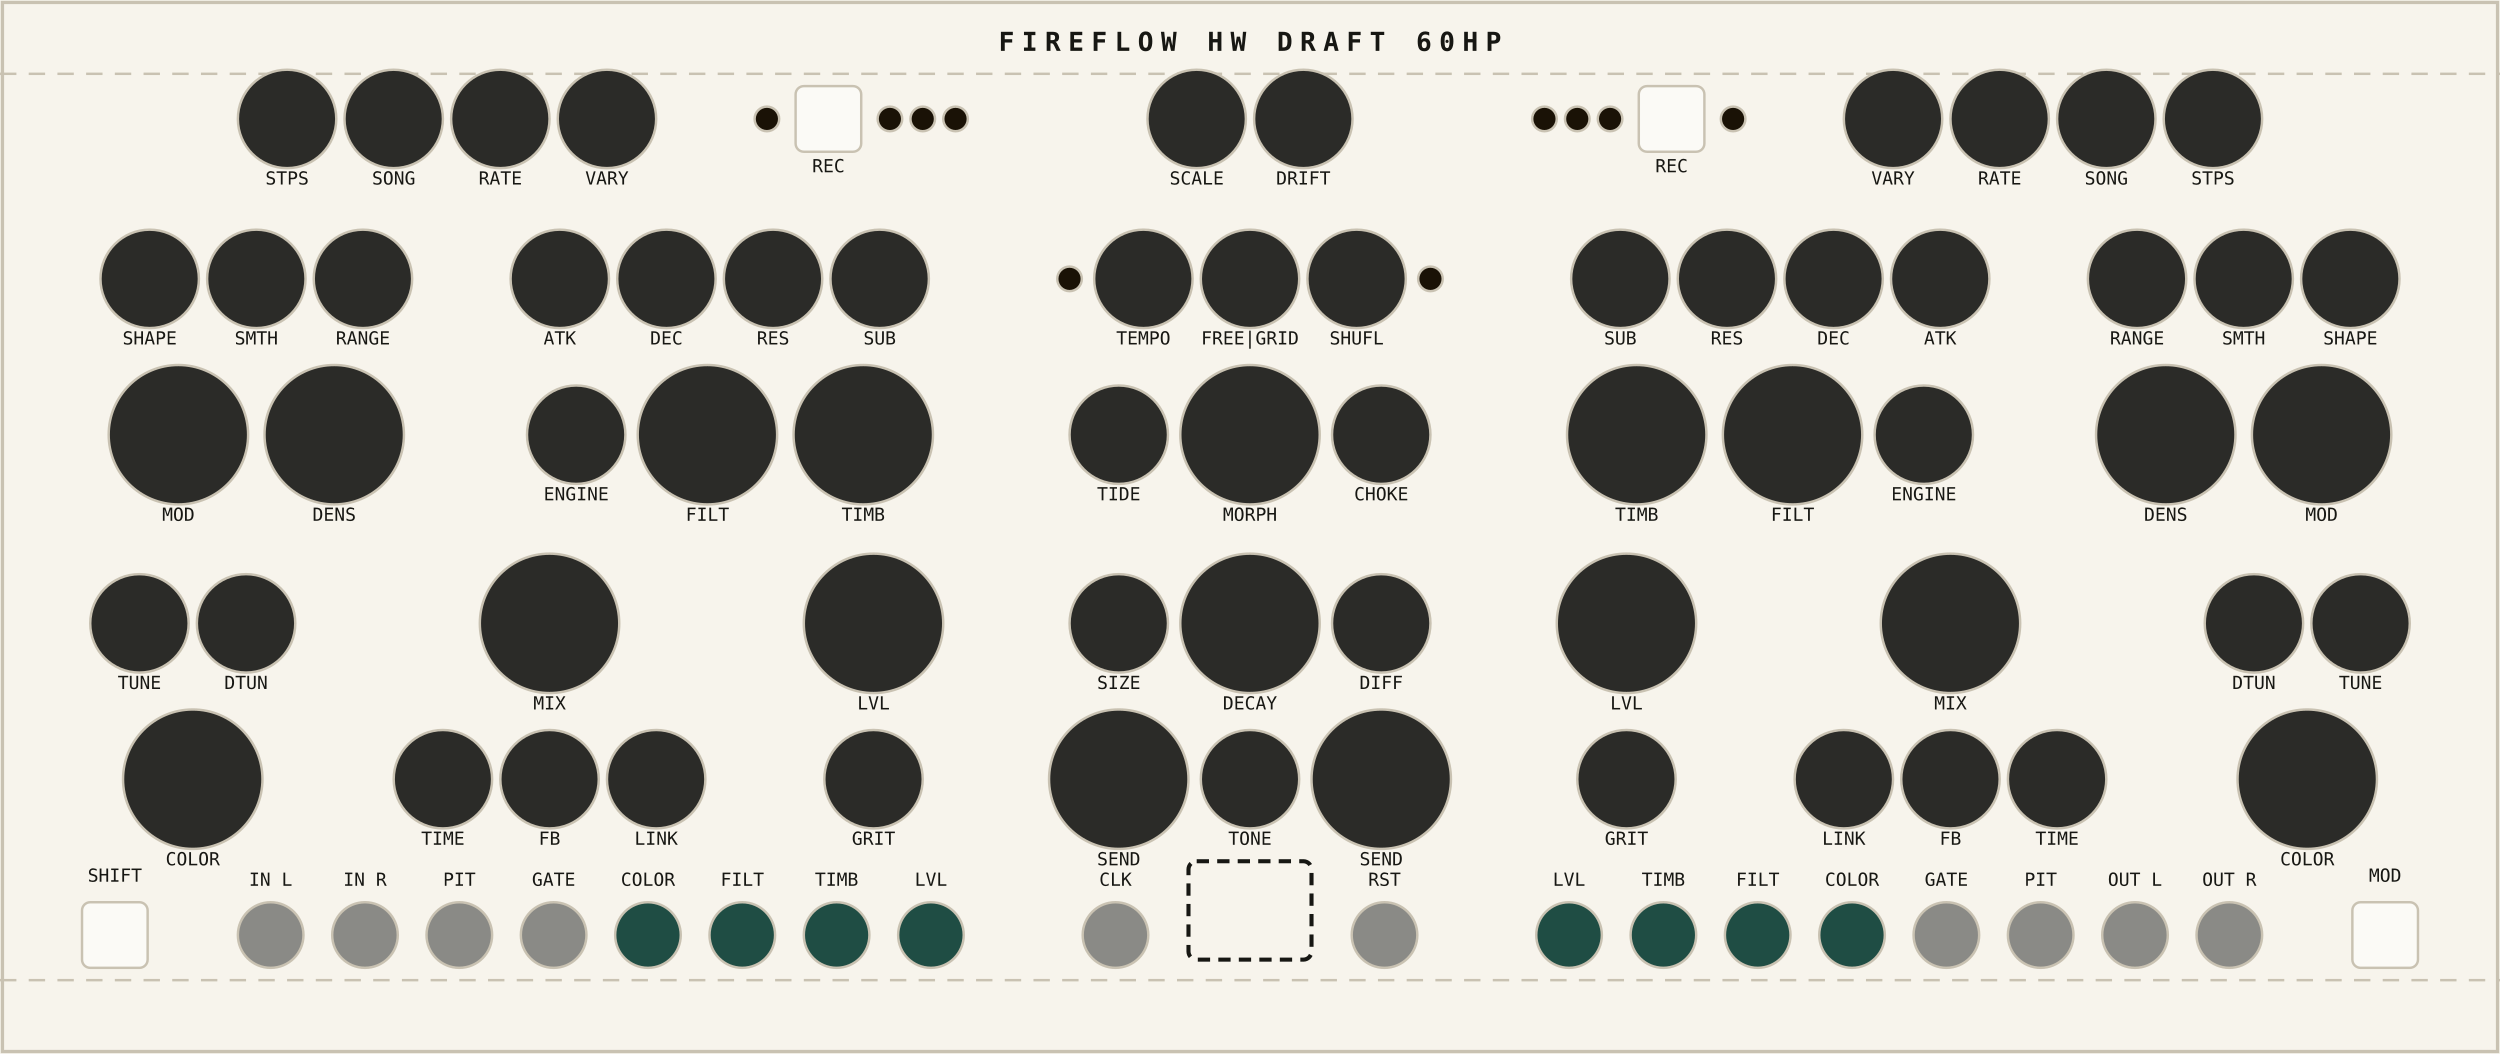
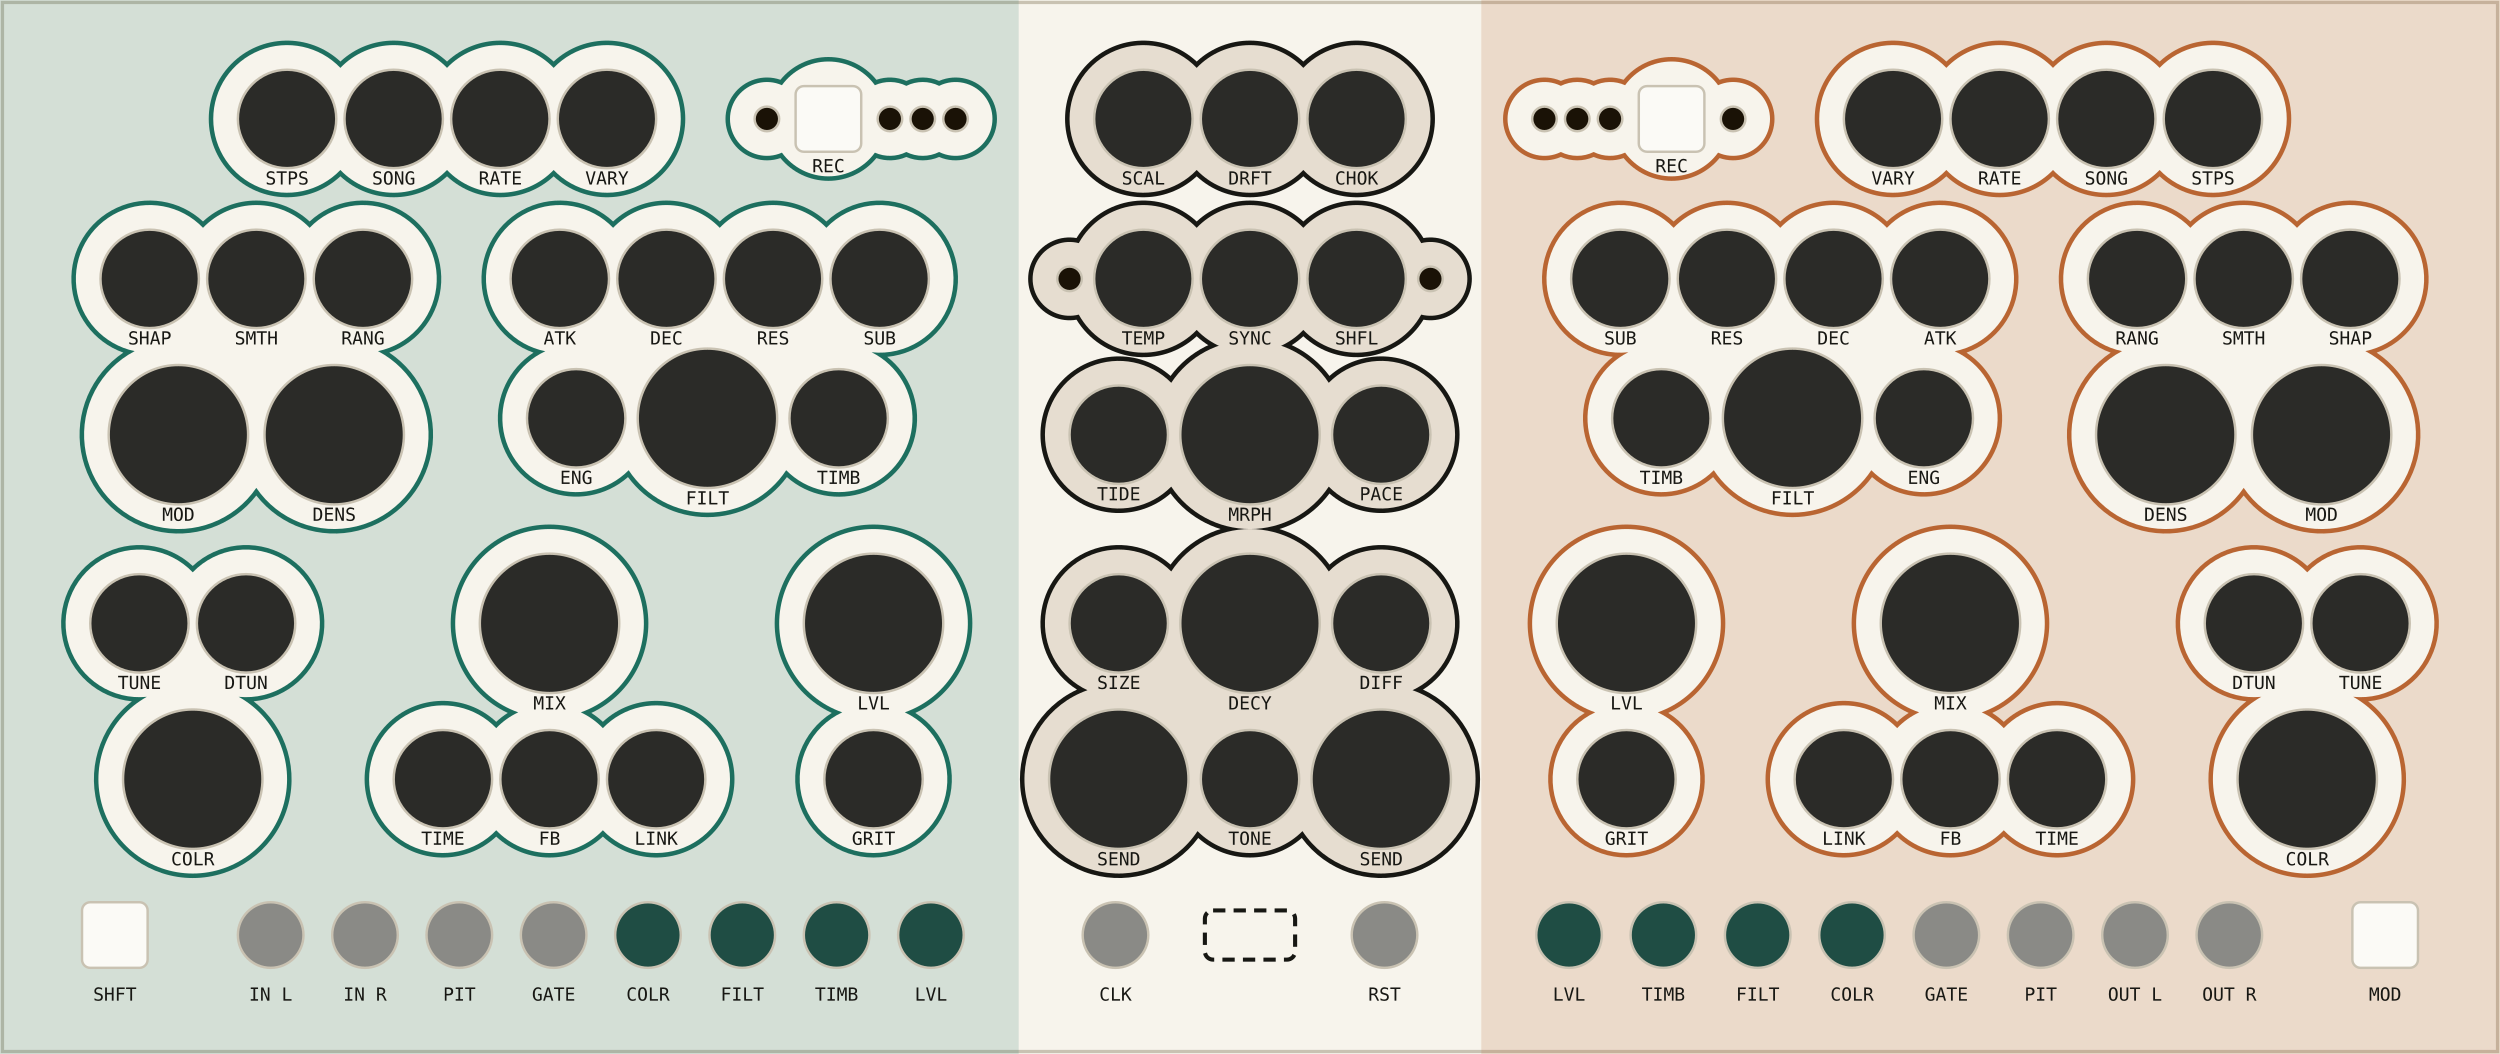
<svg xmlns="http://www.w3.org/2000/svg" width="304.80mm" height="128.50mm" viewBox="0 0 304.80 128.50">
  <rect width="304.80" height="128.50" fill="#f7f4ec" />
  <rect x="0.3" y="0.3" width="304.20" height="127.90" fill="none" stroke="#c9c2b2" stroke-width="0.4" />
-   <line x1="0" y1="9.00" x2="304.80" y2="9.00" stroke="#c9c2b2" stroke-width="0.3" stroke-dasharray="2,1.5" />
-   <line x1="0" y1="119.50" x2="304.80" y2="119.50" stroke="#c9c2b2" stroke-width="0.3" stroke-dasharray="2,1.5" />
-   <rect x="144.90" y="105.00" width="15.00" height="12.00" rx="1" fill="none" stroke="#171713" stroke-width="0.5" stroke-dasharray="1.5,1" />
+   <rect x="0" y="0" width="124.20" height="128.50" fill="#1d6f5f" fill-opacity="0.16" />
+   <rect x="180.60" y="0" width="124.20" height="128.50" fill="#b96532" fill-opacity="0.18" />
+   <path fill="#1d6f5f" d="M41.500,21.497A9.550,9.550 0 1 1 41.500,7.503A9.550,9.550 0 0 1 54.500,7.503A9.550,9.550 0 0 1 67.500,7.503A9.550,9.550 0 1 1 67.500,21.497A9.550,9.550 0 0 1 54.500,21.497A9.550,9.550 0 0 1 41.500,21.497Z" />
+   <path fill="#b96532" d="M263.300,7.503A9.550,9.550 0 1 1 263.300,21.497A9.550,9.550 0 0 1 250.300,21.497A9.550,9.550 0 0 1 237.300,21.497A9.550,9.550 0 1 1 237.300,7.503A9.550,9.550 0 0 1 250.300,7.503A9.550,9.550 0 0 1 263.300,7.503Z" />
+   <path fill="#1d6f5f" d="M95.150,19.273A5.050,5.050 0 1 1 95.150,9.727A7.550,7.550 0 0 1 106.850,9.727A5.050,5.050 0 0 1 110.500,9.863A5.050,5.050 0 0 1 114.500,9.863A5.050,5.050 0 1 1 114.500,19.137A5.050,5.050 0 0 1 110.500,19.137A5.050,5.050 0 0 1 106.850,19.273A7.550,7.550 0 0 1 95.150,19.273Z" />
+   <path fill="#b96532" d="M209.650,9.727A5.050,5.050 0 1 1 209.650,19.273A7.550,7.550 0 0 1 197.950,19.273A5.050,5.050 0 0 1 194.300,19.137A5.050,5.050 0 0 1 190.300,19.137A5.050,5.050 0 1 1 190.300,9.863A5.050,5.050 0 0 1 194.300,9.863A5.050,5.050 0 0 1 197.950,9.727A7.550,7.550 0 0 1 209.650,9.727Z" />
+   <path fill="#1d6f5f" d="M15.037,42.993A9.550,9.550 0 1 1 24.750,27.003A9.550,9.550 0 0 1 37.750,27.003A9.550,9.550 0 1 1 47.463,42.993A12.050,12.050 0 1 1 31.250,60.413A12.050,12.050 0 1 1 15.037,42.993Z" />
+   <path fill="#b96532" d="M280.050,27.003A9.550,9.550 0 1 1 289.763,42.993A12.050,12.050 0 1 1 273.550,60.413A12.050,12.050 0 1 1 257.337,42.993A9.550,9.550 0 1 1 267.050,27.003A9.550,9.550 0 0 1 280.050,27.003Z" />
+   <path fill="#1d6f5f" d="M65.042,42.995A9.550,9.550 0 1 1 74.750,27.003A9.550,9.550 0 0 1 87.750,27.003A9.550,9.550 0 0 1 100.750,27.003A9.550,9.550 0 1 1 108.169,43.506A9.550,9.550 0 1 1 95.938,58.166A12.050,12.050 0 0 1 76.562,58.166A9.550,9.550 0 1 1 65.042,42.995Z" />
+   <path fill="#b96532" d="M230.050,27.003A9.550,9.550 0 1 1 239.758,42.995A9.550,9.550 0 1 1 228.238,58.166A12.050,12.050 0 0 1 208.863,58.166A9.550,9.550 0 1 1 196.631,43.506A9.550,9.550 0 1 1 204.050,27.003A9.550,9.550 0 0 1 217.050,27.003A9.550,9.550 0 0 1 230.050,27.003Z" />
+   <path fill="#1d6f5f" d="M16.080,85.506A9.550,9.550 0 1 1 23.500,69.003A9.550,9.550 0 1 1 30.920,85.506A12.050,12.050 0 1 1 16.080,85.506Z" />
+   <path fill="#b96532" d="M281.300,69.003A9.550,9.550 0 1 1 288.720,85.506A12.050,12.050 0 1 1 273.880,85.506A9.550,9.550 0 1 1 281.300,69.003Z" />
+   <path fill="#1d6f5f" d="M61.908,86.921A12.050,12.050 0 1 1 72.092,86.921A9.550,9.550 0 0 1 73.500,88.003A9.550,9.550 0 1 1 73.500,101.997A9.550,9.550 0 0 1 60.500,101.997A9.550,9.550 0 1 1 60.500,88.003A9.550,9.550 0 0 1 61.908,86.921Z" />
+   <path fill="#b96532" d="M232.708,86.921A12.050,12.050 0 1 1 242.892,86.921A9.550,9.550 0 0 1 244.300,88.003A9.550,9.550 0 1 1 244.300,101.997A9.550,9.550 0 0 1 231.300,101.997A9.550,9.550 0 1 1 231.300,88.003A9.550,9.550 0 0 1 232.708,86.921Z" />
+   <path fill="#1d6f5f" d="M101.408,86.921A12.050,12.050 0 1 1 111.592,86.921A9.550,9.550 0 1 1 101.408,86.921Z" />
+   <path fill="#b96532" d="M193.208,86.921A12.050,12.050 0 1 1 203.392,86.921A9.550,9.550 0 1 1 193.208,86.921Z" />
+   <path fill="#171713" d="M145.900,21.497A9.550,9.550 0 1 1 145.900,7.503A9.550,9.550 0 0 1 158.900,7.503A9.550,9.550 0 1 1 158.900,21.497A9.550,9.550 0 0 1 145.900,21.497Z" />
+   <path fill="#171713" d="M131.250,38.978A5.050,5.050 0 1 1 131.250,29.022A9.550,9.550 0 0 1 145.900,27.003A9.550,9.550 0 0 1 158.900,27.003A9.550,9.550 0 0 1 173.550,29.022A5.050,5.050 0 1 1 173.550,38.978A9.550,9.550 0 0 1 158.900,40.997A9.550,9.550 0 0 1 145.900,40.997A9.550,9.550 0 0 1 131.250,38.978Z" />
+   <path fill="#171713" d="M142.713,60.166A9.550,9.550 0 1 1 142.713,45.834A12.050,12.050 0 0 1 162.088,45.834A9.550,9.550 0 1 1 162.088,60.166A12.050,12.050 0 0 1 142.713,60.166Z" />
+   <path fill="#171713" d="M131.308,84.079A9.550,9.550 0 1 1 142.713,68.834A12.050,12.050 0 0 1 162.088,68.834A9.550,9.550 0 1 1 173.492,84.079A12.050,12.050 0 1 1 158.713,102.166A9.550,9.550 0 0 1 146.088,102.166A12.050,12.050 0 1 1 131.308,84.079Z" />
+   <path fill="#f7f4ec" d="M41.500,20.725A9.000,9.000 0 1 1 41.500,8.275A9.000,9.000 0 0 1 54.500,8.275A9.000,9.000 0 0 1 67.500,8.275A9.000,9.000 0 1 1 67.500,20.725A9.000,9.000 0 0 1 54.500,20.725A9.000,9.000 0 0 1 41.500,20.725Z" />
+   <path fill="#f7f4ec" d="M263.300,8.275A9.000,9.000 0 1 1 263.300,20.725A9.000,9.000 0 0 1 250.300,20.725A9.000,9.000 0 0 1 237.300,20.725A9.000,9.000 0 1 1 237.300,8.275A9.000,9.000 0 0 1 250.300,8.275A9.000,9.000 0 0 1 263.300,8.275Z" />
+   <path fill="#f7f4ec" d="M95.333,18.610A4.500,4.500 0 1 1 95.333,10.390A7.000,7.000 0 0 1 106.667,10.390A4.500,4.500 0 0 1 110.500,10.469A4.500,4.500 0 0 1 114.500,10.469A4.500,4.500 0 1 1 114.500,18.531A4.500,4.500 0 0 1 110.500,18.531A4.500,4.500 0 0 1 106.667,18.610A7.000,7.000 0 0 1 95.333,18.610Z" />
+   <path fill="#f7f4ec" d="M209.467,10.390A4.500,4.500 0 1 1 209.467,18.610A7.000,7.000 0 0 1 198.133,18.610A4.500,4.500 0 0 1 194.300,18.531A4.500,4.500 0 0 1 190.300,18.531A4.500,4.500 0 1 1 190.300,10.469A4.500,4.500 0 0 1 194.300,10.469A4.500,4.500 0 0 1 198.133,10.390A7.000,7.000 0 0 1 209.467,10.390Z" />
+   <path fill="#f7f4ec" d="M16.417,42.811A9.000,9.000 0 1 1 24.750,27.775A9.000,9.000 0 0 1 37.750,27.775A9.000,9.000 0 1 1 46.083,42.811A11.500,11.500 0 1 1 31.250,59.481A11.500,11.500 0 1 1 16.417,42.811Z" />
+   <path fill="#f7f4ec" d="M280.050,27.775A9.000,9.000 0 1 1 288.383,42.811A11.500,11.500 0 1 1 273.550,59.481A11.500,11.500 0 1 1 258.717,42.811A9.000,9.000 0 1 1 267.050,27.775A9.000,9.000 0 0 1 280.050,27.775Z" />
+   <path fill="#f7f4ec" d="M66.485,42.825A9.000,9.000 0 1 1 74.750,27.775A9.000,9.000 0 0 1 87.750,27.775A9.000,9.000 0 0 1 100.750,27.775A9.000,9.000 0 1 1 106.267,42.946A9.000,9.000 0 1 1 95.852,57.329A11.500,11.500 0 0 1 76.648,57.329A9.000,9.000 0 1 1 66.485,42.825Z" />
+   <path fill="#f7f4ec" d="M230.050,27.775A9.000,9.000 0 1 1 238.315,42.825A9.000,9.000 0 1 1 228.152,57.329A11.500,11.500 0 0 1 208.948,57.329A9.000,9.000 0 1 1 198.533,42.946A9.000,9.000 0 1 1 204.050,27.775A9.000,9.000 0 0 1 217.050,27.775A9.000,9.000 0 0 1 230.050,27.775Z" />
+   <path fill="#f7f4ec" d="M17.902,84.955A9.000,9.000 0 1 1 23.500,69.775A9.000,9.000 0 1 1 29.098,84.955A11.500,11.500 0 1 1 17.902,84.955Z" />
+   <path fill="#f7f4ec" d="M281.300,69.775A9.000,9.000 0 1 1 286.898,84.955A11.500,11.500 0 1 1 275.702,84.955A9.000,9.000 0 1 1 281.300,69.775Z" />
+   <path fill="#f7f4ec" d="M63.185,86.849A11.500,11.500 0 1 1 70.815,86.849A9.000,9.000 0 0 1 73.500,88.775A9.000,9.000 0 1 1 73.500,101.225A9.000,9.000 0 0 1 60.500,101.225A9.000,9.000 0 1 1 60.500,88.775A9.000,9.000 0 0 1 63.185,86.849Z" />
+   <path fill="#f7f4ec" d="M233.985,86.849A11.500,11.500 0 1 1 241.615,86.849A9.000,9.000 0 0 1 244.300,88.775A9.000,9.000 0 1 1 244.300,101.225A9.000,9.000 0 0 1 231.300,101.225A9.000,9.000 0 1 1 231.300,88.775A9.000,9.000 0 0 1 233.985,86.849Z" />
+   <path fill="#f7f4ec" d="M102.685,86.849A11.500,11.500 0 1 1 110.315,86.849A9.000,9.000 0 1 1 102.685,86.849Z" />
+   <path fill="#f7f4ec" d="M194.485,86.849A11.500,11.500 0 1 1 202.115,86.849A9.000,9.000 0 1 1 194.485,86.849Z" />
+   <path fill="#e6ddd0" d="M145.900,20.725A9.000,9.000 0 1 1 145.900,8.275A9.000,9.000 0 0 1 158.900,8.275A9.000,9.000 0 1 1 158.900,20.725A9.000,9.000 0 0 1 145.900,20.725Z" />
+   <path fill="#e6ddd0" d="M131.525,38.357A4.500,4.500 0 1 1 131.525,29.643A9.000,9.000 0 0 1 145.900,27.775A9.000,9.000 0 0 1 158.900,27.775A9.000,9.000 0 0 1 173.275,29.643A4.500,4.500 0 1 1 173.275,38.357A9.000,9.000 0 0 1 158.900,40.225A9.000,9.000 0 0 1 145.900,40.225A9.000,9.000 0 0 1 131.525,38.357Z" />
+   <path fill="#e6ddd0" d="M142.798,59.329A9.000,9.000 0 1 1 142.798,46.671A11.500,11.500 0 0 1 162.002,46.671A9.000,9.000 0 1 1 162.002,59.329A11.500,11.500 0 0 1 142.798,59.329Z" />
+   <path fill="#e6ddd0" d="M132.585,84.151A9.000,9.000 0 1 1 142.798,69.671A11.500,11.500 0 0 1 162.002,69.671A9.000,9.000 0 1 1 172.215,84.151A11.500,11.500 0 1 1 158.798,101.329A9.000,9.000 0 0 1 146.002,101.329A11.500,11.500 0 1 1 132.585,84.151Z" />
+   <rect x="146.90" y="111.00" width="11.00" height="6.00" rx="1" fill="none" stroke="#171713" stroke-width="0.5" stroke-dasharray="1.5,1" />
  <circle cx="35.00" cy="14.50" r="6.00" fill="#2b2b28" stroke="#c9c2b2" stroke-width="0.3" />
  <circle cx="269.80" cy="14.50" r="6.00" fill="#2b2b28" stroke="#c9c2b2" stroke-width="0.3" />
  <circle cx="48.00" cy="14.50" r="6.00" fill="#2b2b28" stroke="#c9c2b2" stroke-width="0.3" />
  <circle cx="256.80" cy="14.50" r="6.00" fill="#2b2b28" stroke="#c9c2b2" stroke-width="0.3" />
  <circle cx="61.00" cy="14.50" r="6.00" fill="#2b2b28" stroke="#c9c2b2" stroke-width="0.3" />
  <circle cx="243.80" cy="14.50" r="6.00" fill="#2b2b28" stroke="#c9c2b2" stroke-width="0.3" />
  <circle cx="74.00" cy="14.50" r="6.00" fill="#2b2b28" stroke="#c9c2b2" stroke-width="0.3" />
  <circle cx="230.80" cy="14.50" r="6.00" fill="#2b2b28" stroke="#c9c2b2" stroke-width="0.3" />
  <circle cx="93.50" cy="14.50" r="1.50" fill="#1a1206" stroke="#c9c2b2" stroke-width="0.3" />
  <circle cx="211.30" cy="14.50" r="1.50" fill="#1a1206" stroke="#c9c2b2" stroke-width="0.3" />
  <rect x="97.00" y="10.50" width="8.00" height="8.00" rx="1" fill="#fbfaf6" stroke="#c9c2b2" stroke-width="0.3" />
  <rect x="199.80" y="10.50" width="8.00" height="8.00" rx="1" fill="#fbfaf6" stroke="#c9c2b2" stroke-width="0.3" />
  <circle cx="108.50" cy="14.50" r="1.50" fill="#1a1206" stroke="#c9c2b2" stroke-width="0.3" />
  <circle cx="196.30" cy="14.50" r="1.50" fill="#1a1206" stroke="#c9c2b2" stroke-width="0.3" />
  <circle cx="112.50" cy="14.50" r="1.50" fill="#1a1206" stroke="#c9c2b2" stroke-width="0.3" />
  <circle cx="192.30" cy="14.50" r="1.50" fill="#1a1206" stroke="#c9c2b2" stroke-width="0.3" />
  <circle cx="116.50" cy="14.50" r="1.50" fill="#1a1206" stroke="#c9c2b2" stroke-width="0.3" />
  <circle cx="188.30" cy="14.50" r="1.50" fill="#1a1206" stroke="#c9c2b2" stroke-width="0.3" />
  <circle cx="33.00" cy="114.00" r="4.00" fill="#8a8a86" stroke="#c9c2b2" stroke-width="0.3" />
  <circle cx="271.80" cy="114.00" r="4.00" fill="#8a8a86" stroke="#c9c2b2" stroke-width="0.3" />
  <circle cx="44.50" cy="114.00" r="4.00" fill="#8a8a86" stroke="#c9c2b2" stroke-width="0.3" />
  <circle cx="260.30" cy="114.00" r="4.00" fill="#8a8a86" stroke="#c9c2b2" stroke-width="0.3" />
  <circle cx="56.00" cy="114.00" r="4.00" fill="#8a8a86" stroke="#c9c2b2" stroke-width="0.3" />
  <circle cx="248.80" cy="114.00" r="4.00" fill="#8a8a86" stroke="#c9c2b2" stroke-width="0.3" />
  <circle cx="67.50" cy="114.00" r="4.00" fill="#8a8a86" stroke="#c9c2b2" stroke-width="0.3" />
  <circle cx="237.30" cy="114.00" r="4.00" fill="#8a8a86" stroke="#c9c2b2" stroke-width="0.3" />
  <circle cx="79.00" cy="114.00" r="4.00" fill="#1f4d44" stroke="#c9c2b2" stroke-width="0.3" />
  <circle cx="225.80" cy="114.00" r="4.00" fill="#1f4d44" stroke="#c9c2b2" stroke-width="0.3" />
  <circle cx="90.50" cy="114.00" r="4.00" fill="#1f4d44" stroke="#c9c2b2" stroke-width="0.3" />
  <circle cx="214.30" cy="114.00" r="4.00" fill="#1f4d44" stroke="#c9c2b2" stroke-width="0.3" />
  <circle cx="102.00" cy="114.00" r="4.00" fill="#1f4d44" stroke="#c9c2b2" stroke-width="0.3" />
  <circle cx="202.80" cy="114.00" r="4.00" fill="#1f4d44" stroke="#c9c2b2" stroke-width="0.3" />
  <circle cx="113.50" cy="114.00" r="4.00" fill="#1f4d44" stroke="#c9c2b2" stroke-width="0.3" />
  <circle cx="191.30" cy="114.00" r="4.00" fill="#1f4d44" stroke="#c9c2b2" stroke-width="0.3" />
  <rect x="10.00" y="110.00" width="8.00" height="8.00" rx="1" fill="#fbfaf6" stroke="#c9c2b2" stroke-width="0.3" />
  <rect x="286.80" y="110.00" width="8.00" height="8.00" rx="1" fill="#fbfaf6" stroke="#c9c2b2" stroke-width="0.3" />
  <circle cx="130.40" cy="34.00" r="1.50" fill="#1a1206" stroke="#c9c2b2" stroke-width="0.3" />
  <circle cx="139.40" cy="34.00" r="6.00" fill="#2b2b28" stroke="#c9c2b2" stroke-width="0.3" />
  <circle cx="152.40" cy="34.00" r="6.00" fill="#2b2b28" stroke="#c9c2b2" stroke-width="0.3" />
  <circle cx="165.40" cy="34.00" r="6.00" fill="#2b2b28" stroke="#c9c2b2" stroke-width="0.3" />
  <circle cx="174.40" cy="34.00" r="1.50" fill="#1a1206" stroke="#c9c2b2" stroke-width="0.3" />
  <circle cx="136.40" cy="53.00" r="6.00" fill="#2b2b28" stroke="#c9c2b2" stroke-width="0.3" />
  <circle cx="152.40" cy="53.00" r="8.50" fill="#2b2b28" stroke="#c9c2b2" stroke-width="0.3" />
  <circle cx="168.40" cy="53.00" r="6.00" fill="#2b2b28" stroke="#c9c2b2" stroke-width="0.3" />
-   <circle cx="145.90" cy="14.50" r="6.00" fill="#2b2b28" stroke="#c9c2b2" stroke-width="0.3" />
-   <circle cx="158.90" cy="14.50" r="6.00" fill="#2b2b28" stroke="#c9c2b2" stroke-width="0.3" />
+   <circle cx="139.40" cy="14.50" r="6.00" fill="#2b2b28" stroke="#c9c2b2" stroke-width="0.3" />
+   <circle cx="152.40" cy="14.50" r="6.00" fill="#2b2b28" stroke="#c9c2b2" stroke-width="0.3" />
+   <circle cx="165.40" cy="14.50" r="6.00" fill="#2b2b28" stroke="#c9c2b2" stroke-width="0.3" />
  <circle cx="136.40" cy="76.00" r="6.00" fill="#2b2b28" stroke="#c9c2b2" stroke-width="0.3" />
  <circle cx="152.40" cy="76.00" r="8.50" fill="#2b2b28" stroke="#c9c2b2" stroke-width="0.3" />
  <circle cx="168.40" cy="76.00" r="6.00" fill="#2b2b28" stroke="#c9c2b2" stroke-width="0.3" />
  <circle cx="136.40" cy="95.00" r="8.50" fill="#2b2b28" stroke="#c9c2b2" stroke-width="0.3" />
  <circle cx="152.40" cy="95.00" r="6.00" fill="#2b2b28" stroke="#c9c2b2" stroke-width="0.3" />
  <circle cx="168.40" cy="95.00" r="8.50" fill="#2b2b28" stroke="#c9c2b2" stroke-width="0.3" />
  <circle cx="136.00" cy="114.00" r="4.00" fill="#8a8a86" stroke="#c9c2b2" stroke-width="0.3" />
  <circle cx="168.80" cy="114.00" r="4.00" fill="#8a8a86" stroke="#c9c2b2" stroke-width="0.3" />
  <circle cx="18.25" cy="34.00" r="6.00" fill="#2b2b28" stroke="#c9c2b2" stroke-width="0.3" />
  <circle cx="286.55" cy="34.00" r="6.00" fill="#2b2b28" stroke="#c9c2b2" stroke-width="0.3" />
  <circle cx="31.25" cy="34.00" r="6.00" fill="#2b2b28" stroke="#c9c2b2" stroke-width="0.3" />
  <circle cx="273.55" cy="34.00" r="6.00" fill="#2b2b28" stroke="#c9c2b2" stroke-width="0.3" />
  <circle cx="44.25" cy="34.00" r="6.00" fill="#2b2b28" stroke="#c9c2b2" stroke-width="0.3" />
  <circle cx="260.55" cy="34.00" r="6.00" fill="#2b2b28" stroke="#c9c2b2" stroke-width="0.3" />
  <circle cx="21.75" cy="53.00" r="8.50" fill="#2b2b28" stroke="#c9c2b2" stroke-width="0.3" />
  <circle cx="283.05" cy="53.00" r="8.50" fill="#2b2b28" stroke="#c9c2b2" stroke-width="0.3" />
  <circle cx="40.75" cy="53.00" r="8.50" fill="#2b2b28" stroke="#c9c2b2" stroke-width="0.3" />
  <circle cx="264.05" cy="53.00" r="8.50" fill="#2b2b28" stroke="#c9c2b2" stroke-width="0.3" />
  <circle cx="68.25" cy="34.00" r="6.00" fill="#2b2b28" stroke="#c9c2b2" stroke-width="0.3" />
  <circle cx="236.55" cy="34.00" r="6.00" fill="#2b2b28" stroke="#c9c2b2" stroke-width="0.3" />
  <circle cx="81.25" cy="34.00" r="6.00" fill="#2b2b28" stroke="#c9c2b2" stroke-width="0.3" />
  <circle cx="223.55" cy="34.00" r="6.00" fill="#2b2b28" stroke="#c9c2b2" stroke-width="0.3" />
  <circle cx="94.25" cy="34.00" r="6.00" fill="#2b2b28" stroke="#c9c2b2" stroke-width="0.3" />
  <circle cx="210.55" cy="34.00" r="6.00" fill="#2b2b28" stroke="#c9c2b2" stroke-width="0.3" />
  <circle cx="107.25" cy="34.00" r="6.00" fill="#2b2b28" stroke="#c9c2b2" stroke-width="0.3" />
  <circle cx="197.55" cy="34.00" r="6.00" fill="#2b2b28" stroke="#c9c2b2" stroke-width="0.3" />
-   <circle cx="70.25" cy="53.00" r="6.00" fill="#2b2b28" stroke="#c9c2b2" stroke-width="0.3" />
-   <circle cx="234.55" cy="53.00" r="6.00" fill="#2b2b28" stroke="#c9c2b2" stroke-width="0.3" />
-   <circle cx="86.25" cy="53.00" r="8.50" fill="#2b2b28" stroke="#c9c2b2" stroke-width="0.3" />
-   <circle cx="218.55" cy="53.00" r="8.50" fill="#2b2b28" stroke="#c9c2b2" stroke-width="0.3" />
-   <circle cx="105.25" cy="53.00" r="8.50" fill="#2b2b28" stroke="#c9c2b2" stroke-width="0.3" />
-   <circle cx="199.55" cy="53.00" r="8.50" fill="#2b2b28" stroke="#c9c2b2" stroke-width="0.3" />
+   <circle cx="70.25" cy="51.00" r="6.00" fill="#2b2b28" stroke="#c9c2b2" stroke-width="0.3" />
+   <circle cx="234.55" cy="51.00" r="6.00" fill="#2b2b28" stroke="#c9c2b2" stroke-width="0.3" />
+   <circle cx="86.25" cy="51.00" r="8.50" fill="#2b2b28" stroke="#c9c2b2" stroke-width="0.3" />
+   <circle cx="218.55" cy="51.00" r="8.50" fill="#2b2b28" stroke="#c9c2b2" stroke-width="0.3" />
+   <circle cx="102.25" cy="51.00" r="6.00" fill="#2b2b28" stroke="#c9c2b2" stroke-width="0.3" />
+   <circle cx="202.55" cy="51.00" r="6.00" fill="#2b2b28" stroke="#c9c2b2" stroke-width="0.3" />
  <circle cx="17.00" cy="76.00" r="6.00" fill="#2b2b28" stroke="#c9c2b2" stroke-width="0.3" />
  <circle cx="287.80" cy="76.00" r="6.00" fill="#2b2b28" stroke="#c9c2b2" stroke-width="0.3" />
  <circle cx="30.00" cy="76.00" r="6.00" fill="#2b2b28" stroke="#c9c2b2" stroke-width="0.3" />
  <circle cx="274.80" cy="76.00" r="6.00" fill="#2b2b28" stroke="#c9c2b2" stroke-width="0.3" />
  <circle cx="23.50" cy="95.00" r="8.50" fill="#2b2b28" stroke="#c9c2b2" stroke-width="0.3" />
  <circle cx="281.30" cy="95.00" r="8.50" fill="#2b2b28" stroke="#c9c2b2" stroke-width="0.3" />
  <circle cx="67.00" cy="76.00" r="8.50" fill="#2b2b28" stroke="#c9c2b2" stroke-width="0.3" />
  <circle cx="237.80" cy="76.00" r="8.50" fill="#2b2b28" stroke="#c9c2b2" stroke-width="0.3" />
  <circle cx="54.00" cy="95.00" r="6.00" fill="#2b2b28" stroke="#c9c2b2" stroke-width="0.3" />
  <circle cx="250.80" cy="95.00" r="6.00" fill="#2b2b28" stroke="#c9c2b2" stroke-width="0.3" />
  <circle cx="67.00" cy="95.00" r="6.00" fill="#2b2b28" stroke="#c9c2b2" stroke-width="0.3" />
  <circle cx="237.80" cy="95.00" r="6.00" fill="#2b2b28" stroke="#c9c2b2" stroke-width="0.3" />
  <circle cx="80.00" cy="95.00" r="6.00" fill="#2b2b28" stroke="#c9c2b2" stroke-width="0.3" />
  <circle cx="224.80" cy="95.00" r="6.00" fill="#2b2b28" stroke="#c9c2b2" stroke-width="0.3" />
  <circle cx="106.50" cy="76.00" r="8.50" fill="#2b2b28" stroke="#c9c2b2" stroke-width="0.3" />
  <circle cx="198.30" cy="76.00" r="8.50" fill="#2b2b28" stroke="#c9c2b2" stroke-width="0.3" />
  <circle cx="106.50" cy="95.00" r="6.00" fill="#2b2b28" stroke="#c9c2b2" stroke-width="0.3" />
  <circle cx="198.30" cy="95.00" r="6.00" fill="#2b2b28" stroke="#c9c2b2" stroke-width="0.3" />
-   <text x="33.00" y="108.00" fill="#171713" text-anchor="middle" font-family="monospace" font-size="2.2">IN L</text>
-   <text x="271.80" y="108.00" fill="#171713" text-anchor="middle" font-family="monospace" font-size="2.2">OUT R</text>
-   <text x="44.50" y="108.00" fill="#171713" text-anchor="middle" font-family="monospace" font-size="2.2">IN R</text>
-   <text x="260.30" y="108.00" fill="#171713" text-anchor="middle" font-family="monospace" font-size="2.2">OUT L</text>
-   <text x="56.00" y="108.00" fill="#171713" text-anchor="middle" font-family="monospace" font-size="2.2">PIT</text>
-   <text x="248.80" y="108.00" fill="#171713" text-anchor="middle" font-family="monospace" font-size="2.2">PIT</text>
-   <text x="67.50" y="108.00" fill="#171713" text-anchor="middle" font-family="monospace" font-size="2.2">GATE</text>
-   <text x="237.30" y="108.00" fill="#171713" text-anchor="middle" font-family="monospace" font-size="2.2">GATE</text>
-   <text x="79.00" y="108.00" fill="#171713" text-anchor="middle" font-family="monospace" font-size="2.2">COLOR</text>
-   <text x="225.80" y="108.00" fill="#171713" text-anchor="middle" font-family="monospace" font-size="2.2">COLOR</text>
-   <text x="90.50" y="108.00" fill="#171713" text-anchor="middle" font-family="monospace" font-size="2.2">FILT</text>
-   <text x="214.30" y="108.00" fill="#171713" text-anchor="middle" font-family="monospace" font-size="2.2">FILT</text>
-   <text x="102.00" y="108.00" fill="#171713" text-anchor="middle" font-family="monospace" font-size="2.2">TIMB</text>
-   <text x="202.80" y="108.00" fill="#171713" text-anchor="middle" font-family="monospace" font-size="2.2">TIMB</text>
-   <text x="113.50" y="108.00" fill="#171713" text-anchor="middle" font-family="monospace" font-size="2.2">LVL</text>
-   <text x="191.30" y="108.00" fill="#171713" text-anchor="middle" font-family="monospace" font-size="2.2">LVL</text>
-   <text x="14.00" y="107.50" fill="#171713" text-anchor="middle" font-family="monospace" font-size="2.2">SHIFT</text>
-   <text x="290.80" y="107.50" fill="#171713" text-anchor="middle" font-family="monospace" font-size="2.2">MOD</text>
-   <text x="136.00" y="108.00" fill="#171713" text-anchor="middle" font-family="monospace" font-size="2.2">CLK</text>
-   <text x="168.80" y="108.00" fill="#171713" text-anchor="middle" font-family="monospace" font-size="2.2">RST</text>
+   <text x="33.00" y="122.00" fill="#171713" text-anchor="middle" font-family="monospace" font-size="2.2">IN L</text>
+   <text x="271.80" y="122.00" fill="#171713" text-anchor="middle" font-family="monospace" font-size="2.2">OUT R</text>
+   <text x="44.50" y="122.00" fill="#171713" text-anchor="middle" font-family="monospace" font-size="2.2">IN R</text>
+   <text x="260.30" y="122.00" fill="#171713" text-anchor="middle" font-family="monospace" font-size="2.2">OUT L</text>
+   <text x="56.00" y="122.00" fill="#171713" text-anchor="middle" font-family="monospace" font-size="2.2">PIT</text>
+   <text x="248.80" y="122.00" fill="#171713" text-anchor="middle" font-family="monospace" font-size="2.2">PIT</text>
+   <text x="67.50" y="122.00" fill="#171713" text-anchor="middle" font-family="monospace" font-size="2.2">GATE</text>
+   <text x="237.30" y="122.00" fill="#171713" text-anchor="middle" font-family="monospace" font-size="2.2">GATE</text>
+   <text x="79.00" y="122.00" fill="#171713" text-anchor="middle" font-family="monospace" font-size="2.2">COLR</text>
+   <text x="225.80" y="122.00" fill="#171713" text-anchor="middle" font-family="monospace" font-size="2.2">COLR</text>
+   <text x="90.50" y="122.00" fill="#171713" text-anchor="middle" font-family="monospace" font-size="2.2">FILT</text>
+   <text x="214.30" y="122.00" fill="#171713" text-anchor="middle" font-family="monospace" font-size="2.2">FILT</text>
+   <text x="102.00" y="122.00" fill="#171713" text-anchor="middle" font-family="monospace" font-size="2.2">TIMB</text>
+   <text x="202.80" y="122.00" fill="#171713" text-anchor="middle" font-family="monospace" font-size="2.2">TIMB</text>
+   <text x="113.50" y="122.00" fill="#171713" text-anchor="middle" font-family="monospace" font-size="2.2">LVL</text>
+   <text x="191.30" y="122.00" fill="#171713" text-anchor="middle" font-family="monospace" font-size="2.2">LVL</text>
+   <text x="14.00" y="122.00" fill="#171713" text-anchor="middle" font-family="monospace" font-size="2.2">SHFT</text>
+   <text x="290.80" y="122.00" fill="#171713" text-anchor="middle" font-family="monospace" font-size="2.2">MOD</text>
+   <text x="136.00" y="122.00" fill="#171713" text-anchor="middle" font-family="monospace" font-size="2.2">CLK</text>
+   <text x="168.80" y="122.00" fill="#171713" text-anchor="middle" font-family="monospace" font-size="2.2">RST</text>
  <text x="136.40" y="105.50" fill="#171713" text-anchor="middle" font-family="monospace" font-size="2.2">SEND</text>
  <text x="152.40" y="103.00" fill="#171713" text-anchor="middle" font-family="monospace" font-size="2.2">TONE</text>
  <text x="168.40" y="105.50" fill="#171713" text-anchor="middle" font-family="monospace" font-size="2.2">SEND</text>
-   <text x="23.50" y="105.50" fill="#171713" text-anchor="middle" font-family="monospace" font-size="2.2">COLOR</text>
-   <text x="281.30" y="105.50" fill="#171713" text-anchor="middle" font-family="monospace" font-size="2.2">COLOR</text>
+   <text x="23.50" y="105.50" fill="#171713" text-anchor="middle" font-family="monospace" font-size="2.2">COLR</text>
+   <text x="281.30" y="105.50" fill="#171713" text-anchor="middle" font-family="monospace" font-size="2.2">COLR</text>
  <text x="54.00" y="103.00" fill="#171713" text-anchor="middle" font-family="monospace" font-size="2.2">TIME</text>
  <text x="250.80" y="103.00" fill="#171713" text-anchor="middle" font-family="monospace" font-size="2.2">TIME</text>
  <text x="67.00" y="103.00" fill="#171713" text-anchor="middle" font-family="monospace" font-size="2.2">FB</text>
  <text x="237.80" y="103.00" fill="#171713" text-anchor="middle" font-family="monospace" font-size="2.2">FB</text>
  <text x="80.00" y="103.00" fill="#171713" text-anchor="middle" font-family="monospace" font-size="2.2">LINK</text>
  <text x="224.80" y="103.00" fill="#171713" text-anchor="middle" font-family="monospace" font-size="2.2">LINK</text>
  <text x="106.50" y="103.00" fill="#171713" text-anchor="middle" font-family="monospace" font-size="2.2">GRIT</text>
  <text x="198.30" y="103.00" fill="#171713" text-anchor="middle" font-family="monospace" font-size="2.2">GRIT</text>
  <text x="136.40" y="84.00" fill="#171713" text-anchor="middle" font-family="monospace" font-size="2.2">SIZE</text>
-   <text x="152.40" y="86.50" fill="#171713" text-anchor="middle" font-family="monospace" font-size="2.2">DECAY</text>
+   <text x="152.40" y="86.50" fill="#171713" text-anchor="middle" font-family="monospace" font-size="2.2">DECY</text>
  <text x="168.40" y="84.00" fill="#171713" text-anchor="middle" font-family="monospace" font-size="2.2">DIFF</text>
  <text x="17.00" y="84.00" fill="#171713" text-anchor="middle" font-family="monospace" font-size="2.2">TUNE</text>
  <text x="287.80" y="84.00" fill="#171713" text-anchor="middle" font-family="monospace" font-size="2.2">TUNE</text>
  <text x="30.00" y="84.00" fill="#171713" text-anchor="middle" font-family="monospace" font-size="2.2">DTUN</text>
  <text x="274.80" y="84.00" fill="#171713" text-anchor="middle" font-family="monospace" font-size="2.2">DTUN</text>
  <text x="67.00" y="86.50" fill="#171713" text-anchor="middle" font-family="monospace" font-size="2.2">MIX</text>
  <text x="237.80" y="86.50" fill="#171713" text-anchor="middle" font-family="monospace" font-size="2.2">MIX</text>
  <text x="106.50" y="86.50" fill="#171713" text-anchor="middle" font-family="monospace" font-size="2.2">LVL</text>
  <text x="198.30" y="86.50" fill="#171713" text-anchor="middle" font-family="monospace" font-size="2.2">LVL</text>
  <text x="136.40" y="61.00" fill="#171713" text-anchor="middle" font-family="monospace" font-size="2.2">TIDE</text>
-   <text x="152.40" y="63.50" fill="#171713" text-anchor="middle" font-family="monospace" font-size="2.2">MORPH</text>
-   <text x="168.40" y="61.00" fill="#171713" text-anchor="middle" font-family="monospace" font-size="2.2">CHOKE</text>
+   <text x="152.40" y="63.50" fill="#171713" text-anchor="middle" font-family="monospace" font-size="2.2">MRPH</text>
+   <text x="168.40" y="61.00" fill="#171713" text-anchor="middle" font-family="monospace" font-size="2.2">PACE</text>
  <text x="21.75" y="63.50" fill="#171713" text-anchor="middle" font-family="monospace" font-size="2.2">MOD</text>
  <text x="283.05" y="63.50" fill="#171713" text-anchor="middle" font-family="monospace" font-size="2.2">MOD</text>
  <text x="40.75" y="63.50" fill="#171713" text-anchor="middle" font-family="monospace" font-size="2.2">DENS</text>
  <text x="264.05" y="63.50" fill="#171713" text-anchor="middle" font-family="monospace" font-size="2.2">DENS</text>
-   <text x="70.25" y="61.00" fill="#171713" text-anchor="middle" font-family="monospace" font-size="2.2">ENGINE</text>
-   <text x="234.55" y="61.00" fill="#171713" text-anchor="middle" font-family="monospace" font-size="2.2">ENGINE</text>
-   <text x="86.25" y="63.50" fill="#171713" text-anchor="middle" font-family="monospace" font-size="2.2">FILT</text>
-   <text x="218.55" y="63.50" fill="#171713" text-anchor="middle" font-family="monospace" font-size="2.2">FILT</text>
-   <text x="105.25" y="63.50" fill="#171713" text-anchor="middle" font-family="monospace" font-size="2.2">TIMB</text>
-   <text x="199.55" y="63.50" fill="#171713" text-anchor="middle" font-family="monospace" font-size="2.2">TIMB</text>
-   <text x="139.40" y="42.00" fill="#171713" text-anchor="middle" font-family="monospace" font-size="2.2">TEMPO</text>
-   <text x="152.40" y="42.00" fill="#171713" text-anchor="middle" font-family="monospace" font-size="2.2">FREE|GRID</text>
-   <text x="165.40" y="42.00" fill="#171713" text-anchor="middle" font-family="monospace" font-size="2.2">SHUFL</text>
-   <text x="18.25" y="42.00" fill="#171713" text-anchor="middle" font-family="monospace" font-size="2.2">SHAPE</text>
-   <text x="286.55" y="42.00" fill="#171713" text-anchor="middle" font-family="monospace" font-size="2.2">SHAPE</text>
+   <text x="70.25" y="59.00" fill="#171713" text-anchor="middle" font-family="monospace" font-size="2.2">ENG</text>
+   <text x="234.55" y="59.00" fill="#171713" text-anchor="middle" font-family="monospace" font-size="2.2">ENG</text>
+   <text x="86.25" y="61.50" fill="#171713" text-anchor="middle" font-family="monospace" font-size="2.2">FILT</text>
+   <text x="218.55" y="61.50" fill="#171713" text-anchor="middle" font-family="monospace" font-size="2.2">FILT</text>
+   <text x="102.25" y="59.00" fill="#171713" text-anchor="middle" font-family="monospace" font-size="2.2">TIMB</text>
+   <text x="202.55" y="59.00" fill="#171713" text-anchor="middle" font-family="monospace" font-size="2.2">TIMB</text>
+   <text x="139.40" y="42.00" fill="#171713" text-anchor="middle" font-family="monospace" font-size="2.2">TEMP</text>
+   <text x="152.40" y="42.00" fill="#171713" text-anchor="middle" font-family="monospace" font-size="2.2">SYNC</text>
+   <text x="165.40" y="42.00" fill="#171713" text-anchor="middle" font-family="monospace" font-size="2.2">SHFL</text>
+   <text x="18.25" y="42.00" fill="#171713" text-anchor="middle" font-family="monospace" font-size="2.2">SHAP</text>
+   <text x="286.55" y="42.00" fill="#171713" text-anchor="middle" font-family="monospace" font-size="2.2">SHAP</text>
  <text x="31.25" y="42.00" fill="#171713" text-anchor="middle" font-family="monospace" font-size="2.2">SMTH</text>
  <text x="273.55" y="42.00" fill="#171713" text-anchor="middle" font-family="monospace" font-size="2.2">SMTH</text>
-   <text x="44.25" y="42.00" fill="#171713" text-anchor="middle" font-family="monospace" font-size="2.2">RANGE</text>
-   <text x="260.55" y="42.00" fill="#171713" text-anchor="middle" font-family="monospace" font-size="2.2">RANGE</text>
+   <text x="44.25" y="42.00" fill="#171713" text-anchor="middle" font-family="monospace" font-size="2.2">RANG</text>
+   <text x="260.55" y="42.00" fill="#171713" text-anchor="middle" font-family="monospace" font-size="2.2">RANG</text>
  <text x="68.25" y="42.00" fill="#171713" text-anchor="middle" font-family="monospace" font-size="2.2">ATK</text>
  <text x="236.55" y="42.00" fill="#171713" text-anchor="middle" font-family="monospace" font-size="2.2">ATK</text>
  <text x="81.25" y="42.00" fill="#171713" text-anchor="middle" font-family="monospace" font-size="2.2">DEC</text>
  <text x="223.55" y="42.00" fill="#171713" text-anchor="middle" font-family="monospace" font-size="2.2">DEC</text>
  <text x="94.25" y="42.00" fill="#171713" text-anchor="middle" font-family="monospace" font-size="2.2">RES</text>
  <text x="210.55" y="42.00" fill="#171713" text-anchor="middle" font-family="monospace" font-size="2.2">RES</text>
  <text x="107.25" y="42.00" fill="#171713" text-anchor="middle" font-family="monospace" font-size="2.2">SUB</text>
  <text x="197.55" y="42.00" fill="#171713" text-anchor="middle" font-family="monospace" font-size="2.2">SUB</text>
  <text x="35.00" y="22.50" fill="#171713" text-anchor="middle" font-family="monospace" font-size="2.2">STPS</text>
  <text x="269.80" y="22.50" fill="#171713" text-anchor="middle" font-family="monospace" font-size="2.2">STPS</text>
  <text x="48.00" y="22.50" fill="#171713" text-anchor="middle" font-family="monospace" font-size="2.2">SONG</text>
  <text x="256.80" y="22.50" fill="#171713" text-anchor="middle" font-family="monospace" font-size="2.2">SONG</text>
  <text x="61.00" y="22.50" fill="#171713" text-anchor="middle" font-family="monospace" font-size="2.2">RATE</text>
  <text x="243.80" y="22.50" fill="#171713" text-anchor="middle" font-family="monospace" font-size="2.2">RATE</text>
  <text x="74.00" y="22.50" fill="#171713" text-anchor="middle" font-family="monospace" font-size="2.2">VARY</text>
  <text x="230.80" y="22.50" fill="#171713" text-anchor="middle" font-family="monospace" font-size="2.2">VARY</text>
  <text x="101.00" y="21.00" fill="#171713" text-anchor="middle" font-family="monospace" font-size="2.2">REC</text>
  <text x="203.80" y="21.00" fill="#171713" text-anchor="middle" font-family="monospace" font-size="2.2">REC</text>
-   <text x="145.90" y="22.50" fill="#171713" text-anchor="middle" font-family="monospace" font-size="2.2">SCALE</text>
-   <text x="158.90" y="22.50" fill="#171713" text-anchor="middle" font-family="monospace" font-size="2.2">DRIFT</text>
-   <text x="152.40" y="6.2" fill="#171713" text-anchor="middle" font-family="monospace" font-size="3.2" letter-spacing="0.9" font-weight="bold">FIREFLOW HW DRAFT 60HP</text>
+   <text x="139.40" y="22.50" fill="#171713" text-anchor="middle" font-family="monospace" font-size="2.2">SCAL</text>
+   <text x="152.40" y="22.50" fill="#171713" text-anchor="middle" font-family="monospace" font-size="2.2">DRFT</text>
+   <text x="165.40" y="22.50" fill="#171713" text-anchor="middle" font-family="monospace" font-size="2.2">CHOK</text>
</svg>
